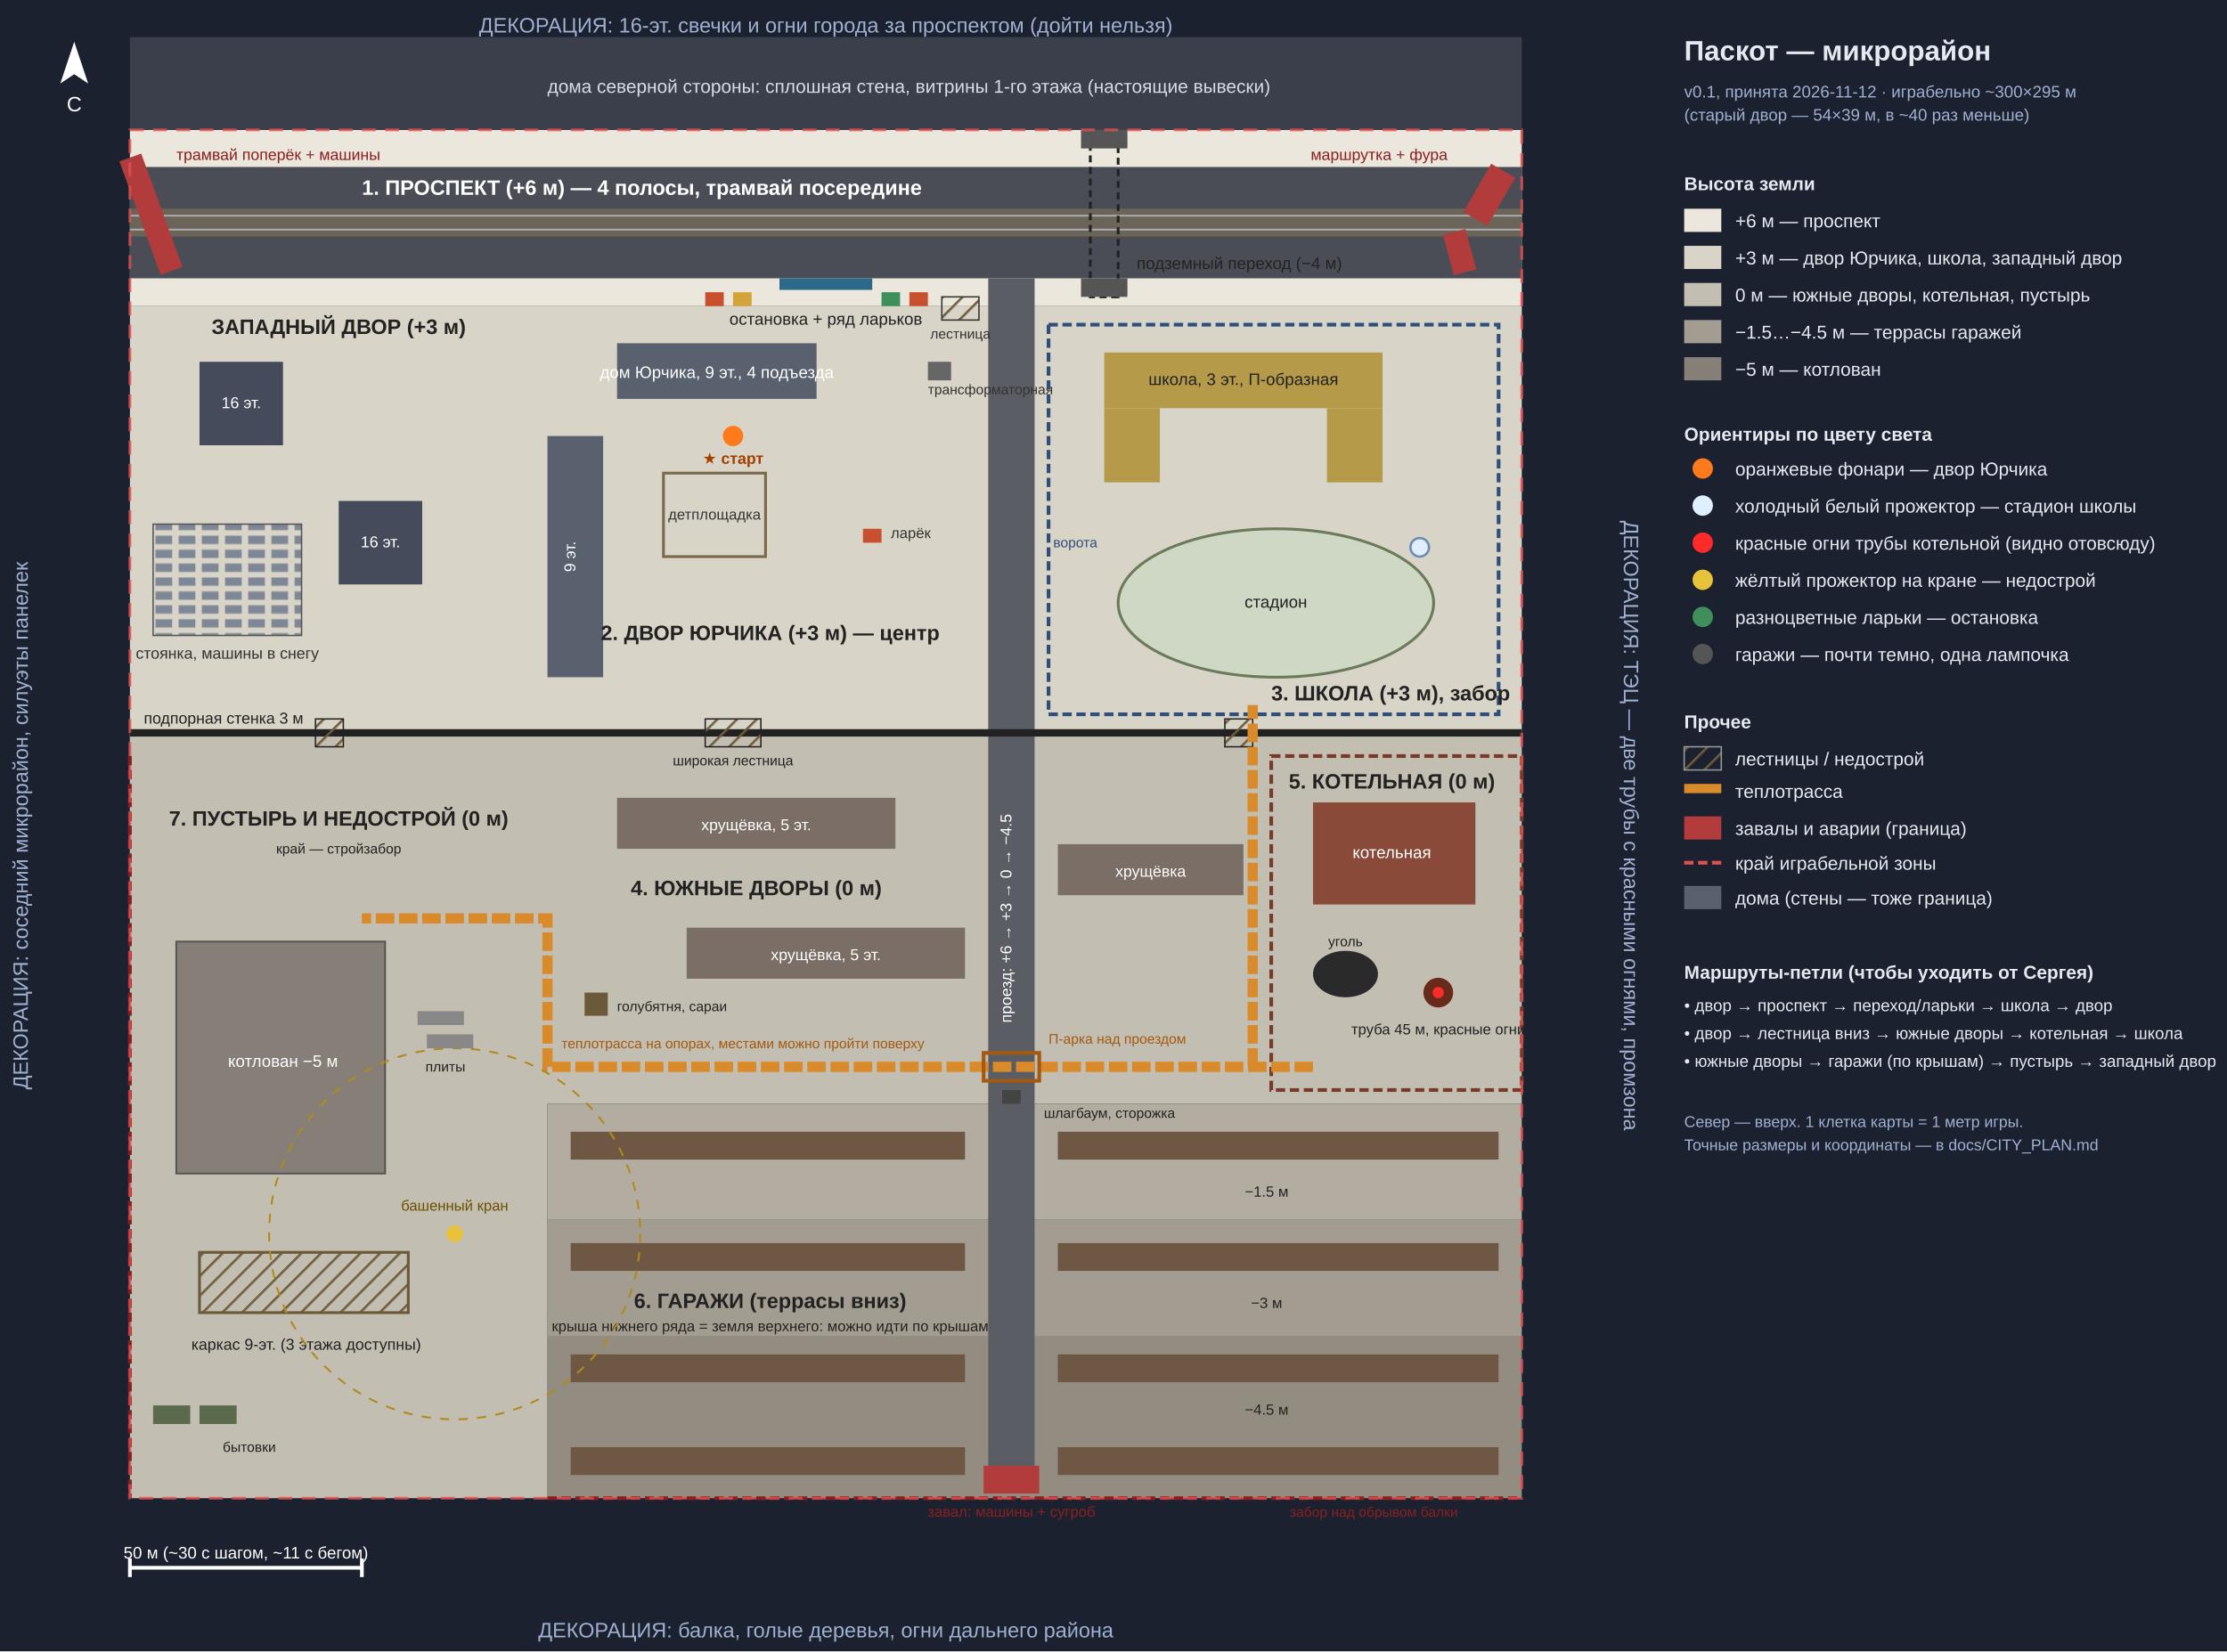
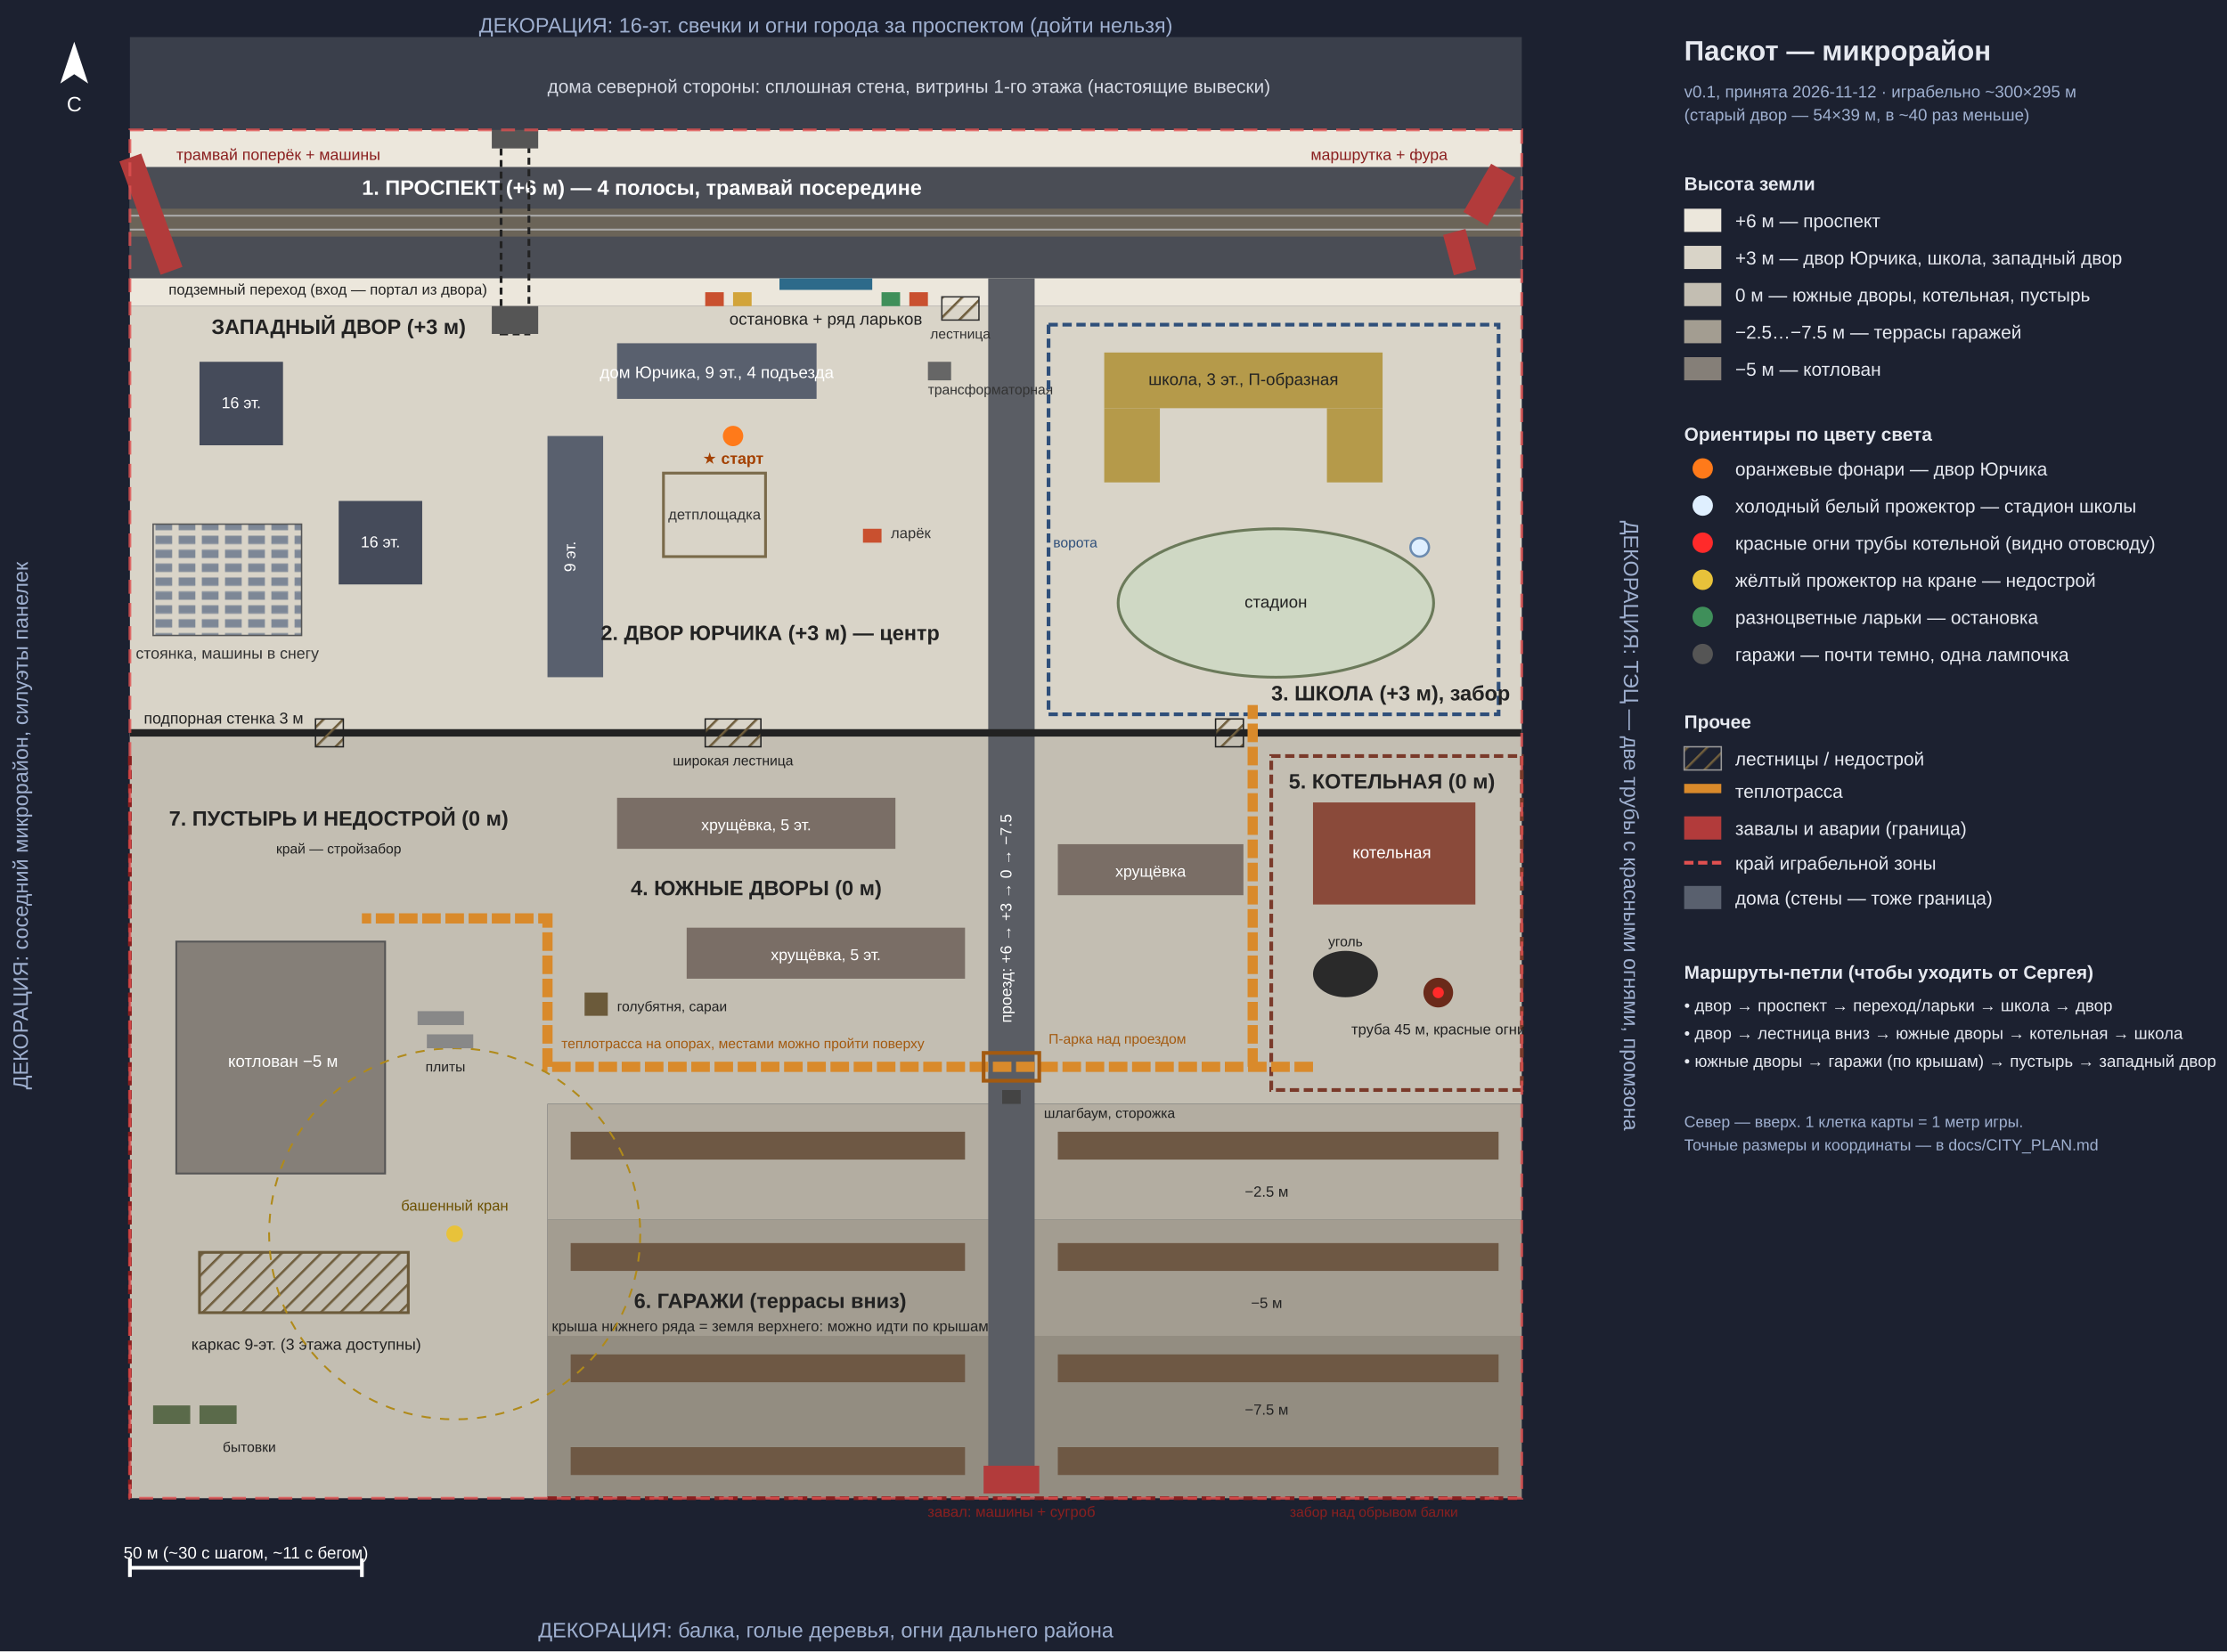
<svg xmlns="http://www.w3.org/2000/svg" viewBox="-178 -178 480 356" width="1440" height="1068" font-family="Arial, sans-serif">
  <defs>
    <pattern id="hatch" width="3" height="3" patternUnits="userSpaceOnUse" patternTransform="rotate(45)">
      <line x1="0" y1="0" x2="0" y2="3" stroke="#6b5a3a" stroke-width="1" />
    </pattern>
    <pattern id="cars" width="5" height="3" patternUnits="userSpaceOnUse">
      <rect x="0.5" y="0.5" width="3.6" height="1.8" fill="#7d8796" />
    </pattern>
  </defs>
  <rect x="-178" y="-178" width="480" height="356" fill="#1c2130" />
  <text x="0" y="-171" font-size="4.5" fill="#9fb0d0" text-anchor="middle">ДЕКОРАЦИЯ: 16-эт. свечки и огни города за проспектом (дойти нельзя)</text>
  <text x="0" y="175" font-size="4.5" fill="#9fb0d0" text-anchor="middle">ДЕКОРАЦИЯ: балка, голые деревья, огни дальнего района</text>
  <text x="172" y="0" font-size="4.5" fill="#9fb0d0" text-anchor="middle" transform="rotate(90 172 0)">ДЕКОРАЦИЯ: ТЭЦ — две трубы с красными огнями, промзона</text>
  <text x="-172" y="0" font-size="4.5" fill="#9fb0d0" text-anchor="middle" transform="rotate(-90 -172 0)">ДЕКОРАЦИЯ: соседний микрорайон, силуэты панелек</text>
  <rect x="-150" y="-150" width="300" height="38" fill="#ece7dc" />
  <rect x="-150" y="-112" width="300" height="92" fill="#d9d4c8" />
  <rect x="-150" y="-20" width="300" height="80" fill="#c3beb2" />
  <rect x="-60" y="60" width="210" height="25" fill="#b3ada1" />
  <rect x="-60" y="85" width="210" height="25" fill="#a39d91" />
  <rect x="-60" y="110" width="210" height="35" fill="#938d81" />
  <rect x="-150" y="-20" width="90" height="165" fill="#c3beb2" />
  <rect x="-150" y="-170" width="300" height="20" fill="#3a3f4b" />
  <text x="-60" y="-158" font-size="4" fill="#d8dce6">дома северной стороны: сплошная стена, витрины 1-го этажа (настоящие вывески)</text>
  <rect x="-150" y="-142" width="300" height="24" fill="#4a4d55" />
  <rect x="-150" y="-133" width="300" height="6" fill="#6b6458" />
  <line x1="-150" y1="-131.5" x2="150" y2="-131.5" stroke="#aaa" stroke-width="0.4" />
  <line x1="-150" y1="-128.5" x2="150" y2="-128.5" stroke="#aaa" stroke-width="0.4" />
  <text x="-100" y="-136" font-size="4.5" fill="#fff" font-weight="bold">1. ПРОСПЕКТ (+6 м) — 4 полосы, трамвай посередине</text>
  <rect x="-10" y="-118" width="20" height="2.5" fill="#2d6a8a" />
  <rect x="-26" y="-115" width="4" height="3" fill="#c9502f" />
  <rect x="-20" y="-115" width="4" height="3" fill="#d2a43a" />
  <rect x="12" y="-115" width="4" height="3" fill="#3f8f5a" />
  <rect x="18" y="-115" width="4" height="3" fill="#c9502f" />
  <text x="0" y="-108" font-size="3.6" text-anchor="middle" fill="#222">остановка + ряд ларьков</text>
-   <rect x="57" y="-148" width="6" height="34" fill="none" stroke="#222" stroke-width="0.6" stroke-dasharray="1.5 1" />
-   <rect x="55" y="-118" width="10" height="4" fill="#555" />
-   <rect x="55" y="-150" width="10" height="4" fill="#555" />
-   <text x="67" y="-120" font-size="3.6" fill="#222">подземный переход (−4 м)</text>
+   <rect x="-70" y="-148" width="6" height="42" fill="none" stroke="#222" stroke-width="0.6" stroke-dasharray="1.5 1" />
+   <rect x="-72" y="-150" width="10" height="4" fill="#555" />
+   <rect x="-72" y="-112" width="10" height="6" fill="#555" />
+   <text x="-73" y="-114.5" font-size="3.2" fill="#222" text-anchor="end">подземный переход (вход — портал из двора)</text>
  <rect x="-148" y="-145" width="5" height="26" fill="#b23b3b" transform="rotate(-20 -145 -132)" />
  <text x="-140" y="-143.5" font-size="3.4" fill="#8a1f1f">трамвай поперёк + машины</text>
  <rect x="140" y="-142" width="6" height="12" fill="#b23b3b" transform="rotate(30 143 -136)" />
  <rect x="134" y="-128" width="5" height="9" fill="#b23b3b" transform="rotate(-15 136 -124)" />
  <text x="134" y="-143.5" font-size="3.4" fill="#8a1f1f" text-anchor="end">маршрутка + фура</text>
  <rect x="35" y="-118" width="10" height="258" fill="#5a5d64" />
-   <text x="40" y="20" font-size="3.4" fill="#fff" text-anchor="middle" transform="rotate(-90 40 20)">проезд: +6 → +3 → 0 → −4.5</text>
+   <text x="40" y="20" font-size="3.4" fill="#fff" text-anchor="middle" transform="rotate(-90 40 20)">проезд: +6 → +3 → 0 → −7.5</text>
  <rect x="-45" y="-104" width="43" height="12" fill="#59606e" />
  <text x="-23.5" y="-96.5" font-size="3.6" fill="#fff" text-anchor="middle">дом Юрчика, 9 эт., 4 подъезда</text>
  <rect x="-60" y="-84" width="12" height="52" fill="#59606e" />
  <text x="-54" y="-58" font-size="3.4" fill="#fff" text-anchor="middle" transform="rotate(-90 -54 -58)">9 эт.</text>
  <rect x="-35" y="-76" width="22" height="18" fill="none" stroke="#7a6a4a" stroke-width="0.6" />
  <text x="-24" y="-66" font-size="3.2" text-anchor="middle" fill="#333">детплощадка</text>
  <rect x="8" y="-64" width="4" height="3" fill="#c9502f" />
  <text x="14" y="-62" font-size="3.2" fill="#333">ларёк</text>
  <rect x="22" y="-100" width="5" height="4" fill="#666" />
  <text x="22" y="-93" font-size="3" fill="#333">трансформаторная</text>
  <circle cx="-20" cy="-84" r="2.2" fill="#ff7a1a" />
  <text x="-20" y="-78" font-size="3.4" text-anchor="middle" fill="#a34000" font-weight="bold">★ старт</text>
  <text x="-12" y="-40" font-size="4.5" fill="#222" font-weight="bold" text-anchor="middle">2. ДВОР ЮРЧИКА (+3 м) — центр</text>
  <rect x="25" y="-114" width="8" height="5" fill="url(#hatch)" stroke="#333" stroke-width="0.3" />
  <text x="29" y="-105" font-size="3" fill="#333" text-anchor="middle">лестница</text>
  <rect x="-135" y="-100" width="18" height="18" fill="#454b5a" />
  <rect x="-105" y="-70" width="18" height="18" fill="#454b5a" />
  <text x="-126" y="-90" font-size="3.4" fill="#fff" text-anchor="middle">16 эт.</text>
  <text x="-96" y="-60" font-size="3.4" fill="#fff" text-anchor="middle">16 эт.</text>
  <rect x="-145" y="-65" width="32" height="24" fill="url(#cars)" stroke="#555" stroke-width="0.3" />
  <text x="-129" y="-36" font-size="3.4" text-anchor="middle" fill="#333">стоянка, машины в снегу</text>
  <text x="-105" y="-106" font-size="4.5" fill="#222" font-weight="bold" text-anchor="middle">ЗАПАДНЫЙ ДВОР (+3 м)</text>
  <rect x="48" y="-108" width="97" height="84" fill="none" stroke="#2f4f7a" stroke-width="0.8" stroke-dasharray="2 1" />
  <rect x="60" y="-102" width="60" height="12" fill="#b59a4a" />
  <rect x="60" y="-90" width="12" height="16" fill="#b59a4a" />
  <rect x="108" y="-90" width="12" height="16" fill="#b59a4a" />
  <text x="90" y="-95" font-size="3.6" text-anchor="middle" fill="#222">школа, 3 эт., П-образная</text>
  <ellipse cx="97" cy="-48" rx="34" ry="16" fill="#cfd8c4" stroke="#6b7a5a" stroke-width="0.6" />
  <text x="97" y="-47" font-size="3.6" text-anchor="middle" fill="#222">стадион</text>
  <circle cx="128" cy="-60" r="2" fill="#dfefff" stroke="#6b8bb0" stroke-width="0.5" />
  <text x="96" y="-27" font-size="4.5" fill="#222" font-weight="bold">3. ШКОЛА (+3 м), забор</text>
  <text x="49" y="-60" font-size="3" fill="#2f4f7a">ворота</text>
  <line x1="-150" y1="-20" x2="150" y2="-20" stroke="#222" stroke-width="1.6" />
  <text x="-147" y="-22" font-size="3.4" fill="#222">подпорная стенка 3 м</text>
  <rect x="-26" y="-23" width="12" height="6" fill="url(#hatch)" stroke="#222" stroke-width="0.3" />
  <text x="-20" y="-13" font-size="3" text-anchor="middle" fill="#222">широкая лестница</text>
-   <rect x="86" y="-23" width="6" height="6" fill="url(#hatch)" stroke="#222" stroke-width="0.3" />
+   <rect x="84" y="-23" width="6" height="6" fill="url(#hatch)" stroke="#222" stroke-width="0.3" />
  <rect x="-110" y="-23" width="6" height="6" fill="url(#hatch)" stroke="#222" stroke-width="0.3" />
  <rect x="-45" y="-6" width="60" height="11" fill="#7a6e66" />
  <rect x="-30" y="22" width="60" height="11" fill="#7a6e66" />
  <rect x="50" y="4" width="40" height="11" fill="#7a6e66" />
  <text x="-15" y="1" font-size="3.4" fill="#fff" text-anchor="middle">хрущёвка, 5 эт.</text>
  <text x="0" y="29" font-size="3.4" fill="#fff" text-anchor="middle">хрущёвка, 5 эт.</text>
  <text x="70" y="11" font-size="3.4" fill="#fff" text-anchor="middle">хрущёвка</text>
  <rect x="-52" y="36" width="5" height="5" fill="#6b5a3a" />
  <text x="-45" y="40" font-size="3" fill="#222">голубятня, сараи</text>
  <text x="-15" y="15" font-size="4.5" fill="#222" font-weight="bold" text-anchor="middle">4. ЮЖНЫЕ ДВОРЫ (0 м)</text>
  <rect x="96" y="-15" width="54" height="72" fill="none" stroke="#7a3a2a" stroke-width="0.8" stroke-dasharray="2 1" />
  <rect x="105" y="-5" width="35" height="22" fill="#8a4a3a" />
  <text x="122" y="7" font-size="3.6" fill="#fff" text-anchor="middle">котельная</text>
  <circle cx="132" cy="36" r="3.2" fill="#6a2a1a" />
  <circle cx="132" cy="36" r="1.2" fill="#ff2a2a" />
  <text x="132" y="45" font-size="3.2" fill="#222" text-anchor="middle">труба 45 м, красные огни</text>
  <ellipse cx="112" cy="32" rx="7" ry="5" fill="#2a2a2a" />
  <text x="112" y="26" font-size="3" fill="#222" text-anchor="middle">уголь</text>
  <text x="122" y="-8" font-size="4.5" fill="#222" font-weight="bold" text-anchor="middle">5. КОТЕЛЬНАЯ (0 м)</text>
  <polyline points="105,52 -60,52 -60,20 -100,20" fill="none" stroke="#d98a2b" stroke-width="2.2" stroke-dasharray="4 1" />
  <polyline points="92,52 92,-26" fill="none" stroke="#d98a2b" stroke-width="2.2" stroke-dasharray="4 1" />
  <rect x="34" y="49" width="12" height="6" fill="none" stroke="#a35a10" stroke-width="0.8" />
  <text x="48" y="47" font-size="3" fill="#a35a10">П-арка над проездом</text>
  <text x="-57" y="48" font-size="3" fill="#a35a10">теплотрасса на опорах, местами можно пройти поверху</text>
  <rect x="38" y="57" width="4" height="3" fill="#444" />
  <text x="47" y="63" font-size="3" fill="#222">шлагбаум, сторожка</text>
  <g fill="#6e5844">
    <rect x="-55" y="66" width="85" height="6" />
    <rect x="50" y="66" width="95" height="6" />
    <rect x="-55" y="90" width="85" height="6" />
    <rect x="50" y="90" width="95" height="6" />
    <rect x="-55" y="114" width="85" height="6" />
    <rect x="50" y="114" width="95" height="6" />
    <rect x="-55" y="134" width="85" height="6" />
    <rect x="50" y="134" width="95" height="6" />
  </g>
-   <text x="95" y="80" font-size="3.2" fill="#222" text-anchor="middle">−1.5 м</text>
-   <text x="95" y="104" font-size="3.2" fill="#222" text-anchor="middle">−3 м</text>
-   <text x="95" y="127" font-size="3.2" fill="#222" text-anchor="middle">−4.5 м</text>
+   <text x="95" y="80" font-size="3.2" fill="#222" text-anchor="middle">−2.5 м</text>
+   <text x="95" y="104" font-size="3.2" fill="#222" text-anchor="middle">−5 м</text>
+   <text x="95" y="127" font-size="3.2" fill="#222" text-anchor="middle">−7.5 м</text>
  <text x="-12" y="104" font-size="4.5" fill="#222" font-weight="bold" text-anchor="middle">6. ГАРАЖИ (террасы вниз)</text>
  <text x="-12" y="109" font-size="3.2" fill="#222" text-anchor="middle">крыша нижнего ряда = земля верхнего: можно идти по крышам</text>
  <rect x="34" y="138" width="12" height="6" fill="#b23b3b" />
  <text x="40" y="149" font-size="3.2" fill="#8a1f1f" text-anchor="middle">завал: машины + сугроб</text>
  <line x1="-60" y1="145" x2="150" y2="145" stroke="#8a1f1f" stroke-width="0.8" stroke-dasharray="2 1" />
  <text x="100" y="149" font-size="3" fill="#8a1f1f">забор над обрывом балки</text>
  <rect x="-140" y="25" width="45" height="50" fill="#857f78" stroke="#555" stroke-width="0.4" />
  <text x="-117" y="52" font-size="3.6" fill="#fff" text-anchor="middle">котлован −5 м</text>
  <rect x="-135" y="92" width="45" height="13" fill="url(#hatch)" stroke="#6b5a3a" stroke-width="0.6" />
  <text x="-112" y="113" font-size="3.4" fill="#222" text-anchor="middle">каркас 9-эт. (3 этажа доступны)</text>
  <circle cx="-80" cy="88" r="1.8" fill="#e8c23a" />
  <circle cx="-80" cy="88" r="40" fill="none" stroke="#b08a1a" stroke-width="0.4" stroke-dasharray="2 2" />
  <text x="-80" y="83" font-size="3.2" fill="#6b5000" text-anchor="middle">башенный кран</text>
  <rect x="-88" y="40" width="10" height="3" fill="#888" />
  <rect x="-86" y="45" width="10" height="3" fill="#888" />
  <text x="-82" y="53" font-size="3" fill="#222" text-anchor="middle">плиты</text>
  <rect x="-145" y="125" width="8" height="4" fill="#5a6a4a" />
  <rect x="-135" y="125" width="8" height="4" fill="#5a6a4a" />
  <text x="-130" y="135" font-size="3" fill="#222">бытовки</text>
  <line x1="-150" y1="-15" x2="-150" y2="145" stroke="#8a1f1f" stroke-width="0.8" stroke-dasharray="2 1" />
  <text x="-105" y="0" font-size="4.5" fill="#222" font-weight="bold" text-anchor="middle">7. ПУСТЫРЬ И НЕДОСТРОЙ (0 м)</text>
  <text x="-105" y="6" font-size="3" fill="#222" text-anchor="middle">край — стройзабор</text>
  <rect x="-150" y="-150" width="300" height="295" fill="none" stroke="#e05050" stroke-width="0.6" stroke-dasharray="3 2" opacity="0.8" />
  <g transform="translate(-162 -162)">
    <polygon points="0,-7 3,2 0,0 -3,2" fill="#fff" />
    <text x="0" y="8" font-size="4.5" fill="#fff" text-anchor="middle">С</text>
  </g>
  <g transform="translate(-150 160)">
    <line x1="0" y1="0" x2="50" y2="0" stroke="#fff" stroke-width="0.8" />
    <line x1="0" y1="-2" x2="0" y2="2" stroke="#fff" stroke-width="0.8" />
    <line x1="50" y1="-2" x2="50" y2="2" stroke="#fff" stroke-width="0.8" />
    <text x="25" y="-2" font-size="3.6" fill="#fff" text-anchor="middle">50 м (~30 с шагом, ~11 с бегом)</text>
  </g>
  <g transform="translate(185 -165)" font-size="4" fill="#e6e9f0">
    <text x="0" y="0" font-size="6" font-weight="bold">Паскот — микрорайон</text>
    <text x="0" y="8" font-size="3.6" fill="#9fb0d0">v0.1, принята 2026-11-12 · играбельно ~300×295 м</text>
    <text x="0" y="8" font-size="3.6" fill="#9fb0d0" dy="5">(старый двор — 54×39 м, в ~40 раз меньше)</text>
    <text x="0" y="28" font-weight="bold">Высота земли</text>
    <rect x="0" y="32" width="8" height="5" fill="#ece7dc" />
    <text x="11" y="36">+6 м — проспект</text>
    <rect x="0" y="40" width="8" height="5" fill="#d9d4c8" />
    <text x="11" y="44">+3 м — двор Юрчика, школа, западный двор</text>
    <rect x="0" y="48" width="8" height="5" fill="#c3beb2" />
    <text x="11" y="52">0 м — южные дворы, котельная, пустырь</text>
    <rect x="0" y="56" width="8" height="5" fill="#a39d91" />
-     <text x="11" y="60">−1.5…−4.5 м — террасы гаражей</text>
+     <text x="11" y="60">−2.5…−7.5 м — террасы гаражей</text>
    <rect x="0" y="64" width="8" height="5" fill="#857f78" />
    <text x="11" y="68">−5 м — котлован</text>
    <text x="0" y="82" font-weight="bold">Ориентиры по цвету света</text>
    <circle cx="4" cy="88" r="2.2" fill="#ff7a1a" />
    <text x="11" y="89.5">оранжевые фонари — двор Юрчика</text>
    <circle cx="4" cy="96" r="2.2" fill="#dfefff" />
    <text x="11" y="97.5">холодный белый прожектор — стадион школы</text>
    <circle cx="4" cy="104" r="2.2" fill="#ff2a2a" />
    <text x="11" y="105.5">красные огни трубы котельной (видно отовсюду)</text>
    <circle cx="4" cy="112" r="2.2" fill="#e8c23a" />
    <text x="11" y="113.5">жёлтый прожектор на кране — недострой</text>
    <circle cx="4" cy="120" r="2.2" fill="#3f8f5a" />
    <text x="11" y="121.5">разноцветные ларьки — остановка</text>
    <circle cx="4" cy="128" r="2.2" fill="#555" />
    <text x="11" y="129.5">гаражи — почти темно, одна лампочка</text>
    <text x="0" y="144" font-weight="bold">Прочее</text>
    <rect x="0" y="148" width="8" height="5" fill="url(#hatch)" stroke="#999" stroke-width="0.3" />
    <text x="11" y="152">лестницы / недострой</text>
    <rect x="0" y="156" width="8" height="2" fill="#d98a2b" />
    <text x="11" y="159">теплотрасса</text>
    <rect x="0" y="163" width="8" height="5" fill="#b23b3b" />
    <text x="11" y="167">завалы и аварии (граница)</text>
    <line x1="0" y1="173" x2="8" y2="173" stroke="#e05050" stroke-width="0.8" stroke-dasharray="2 1" />
    <text x="11" y="174.5">край играбельной зоны</text>
    <rect x="0" y="178" width="8" height="5" fill="#59606e" />
    <text x="11" y="182">дома (стены — тоже граница)</text>
    <text x="0" y="198" font-weight="bold">Маршруты-петли (чтобы уходить от Сергея)</text>
    <text x="0" y="205" font-size="3.6">• двор → проспект → переход/ларьки → школа → двор</text>
    <text x="0" y="211" font-size="3.6">• двор → лестница вниз → южные дворы → котельная → школа</text>
    <text x="0" y="217" font-size="3.6">• южные дворы → гаражи (по крышам) → пустырь → западный двор</text>
    <text x="0" y="230" font-size="3.4" fill="#9fb0d0">Север — вверх. 1 клетка карты = 1 метр игры.</text>
    <text x="0" y="235" font-size="3.4" fill="#9fb0d0">Точные размеры и координаты — в docs/CITY_PLAN.md</text>
  </g>
</svg>
